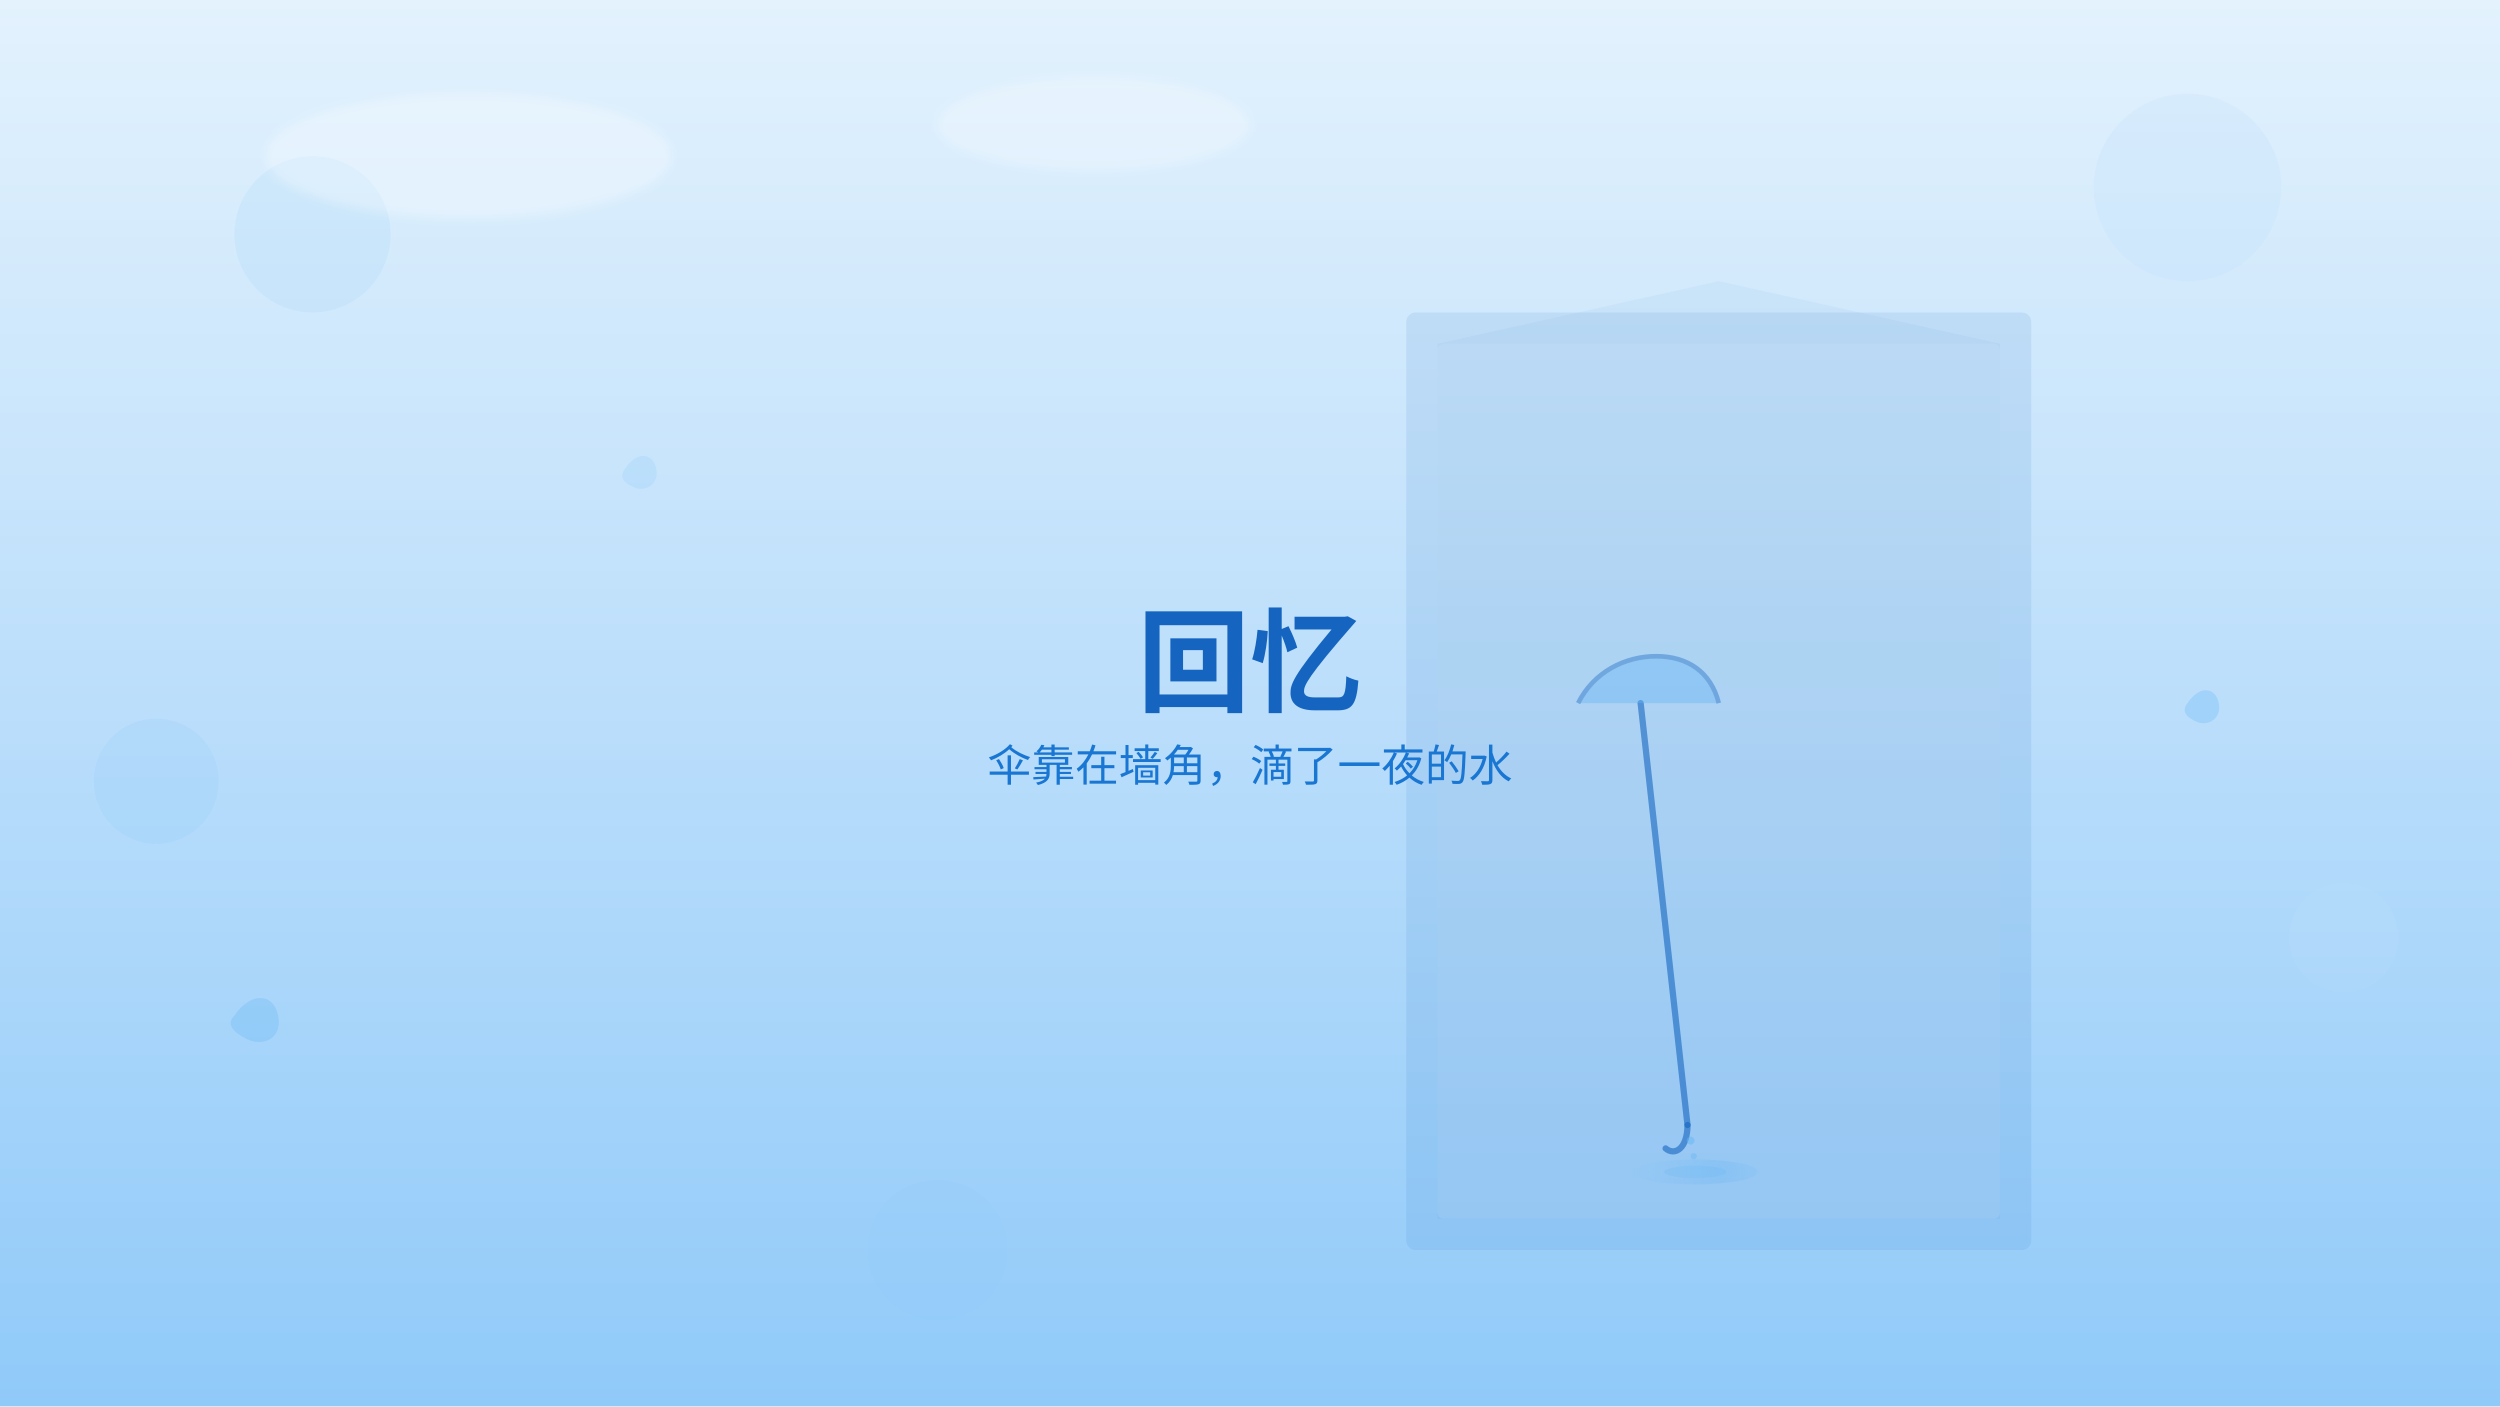
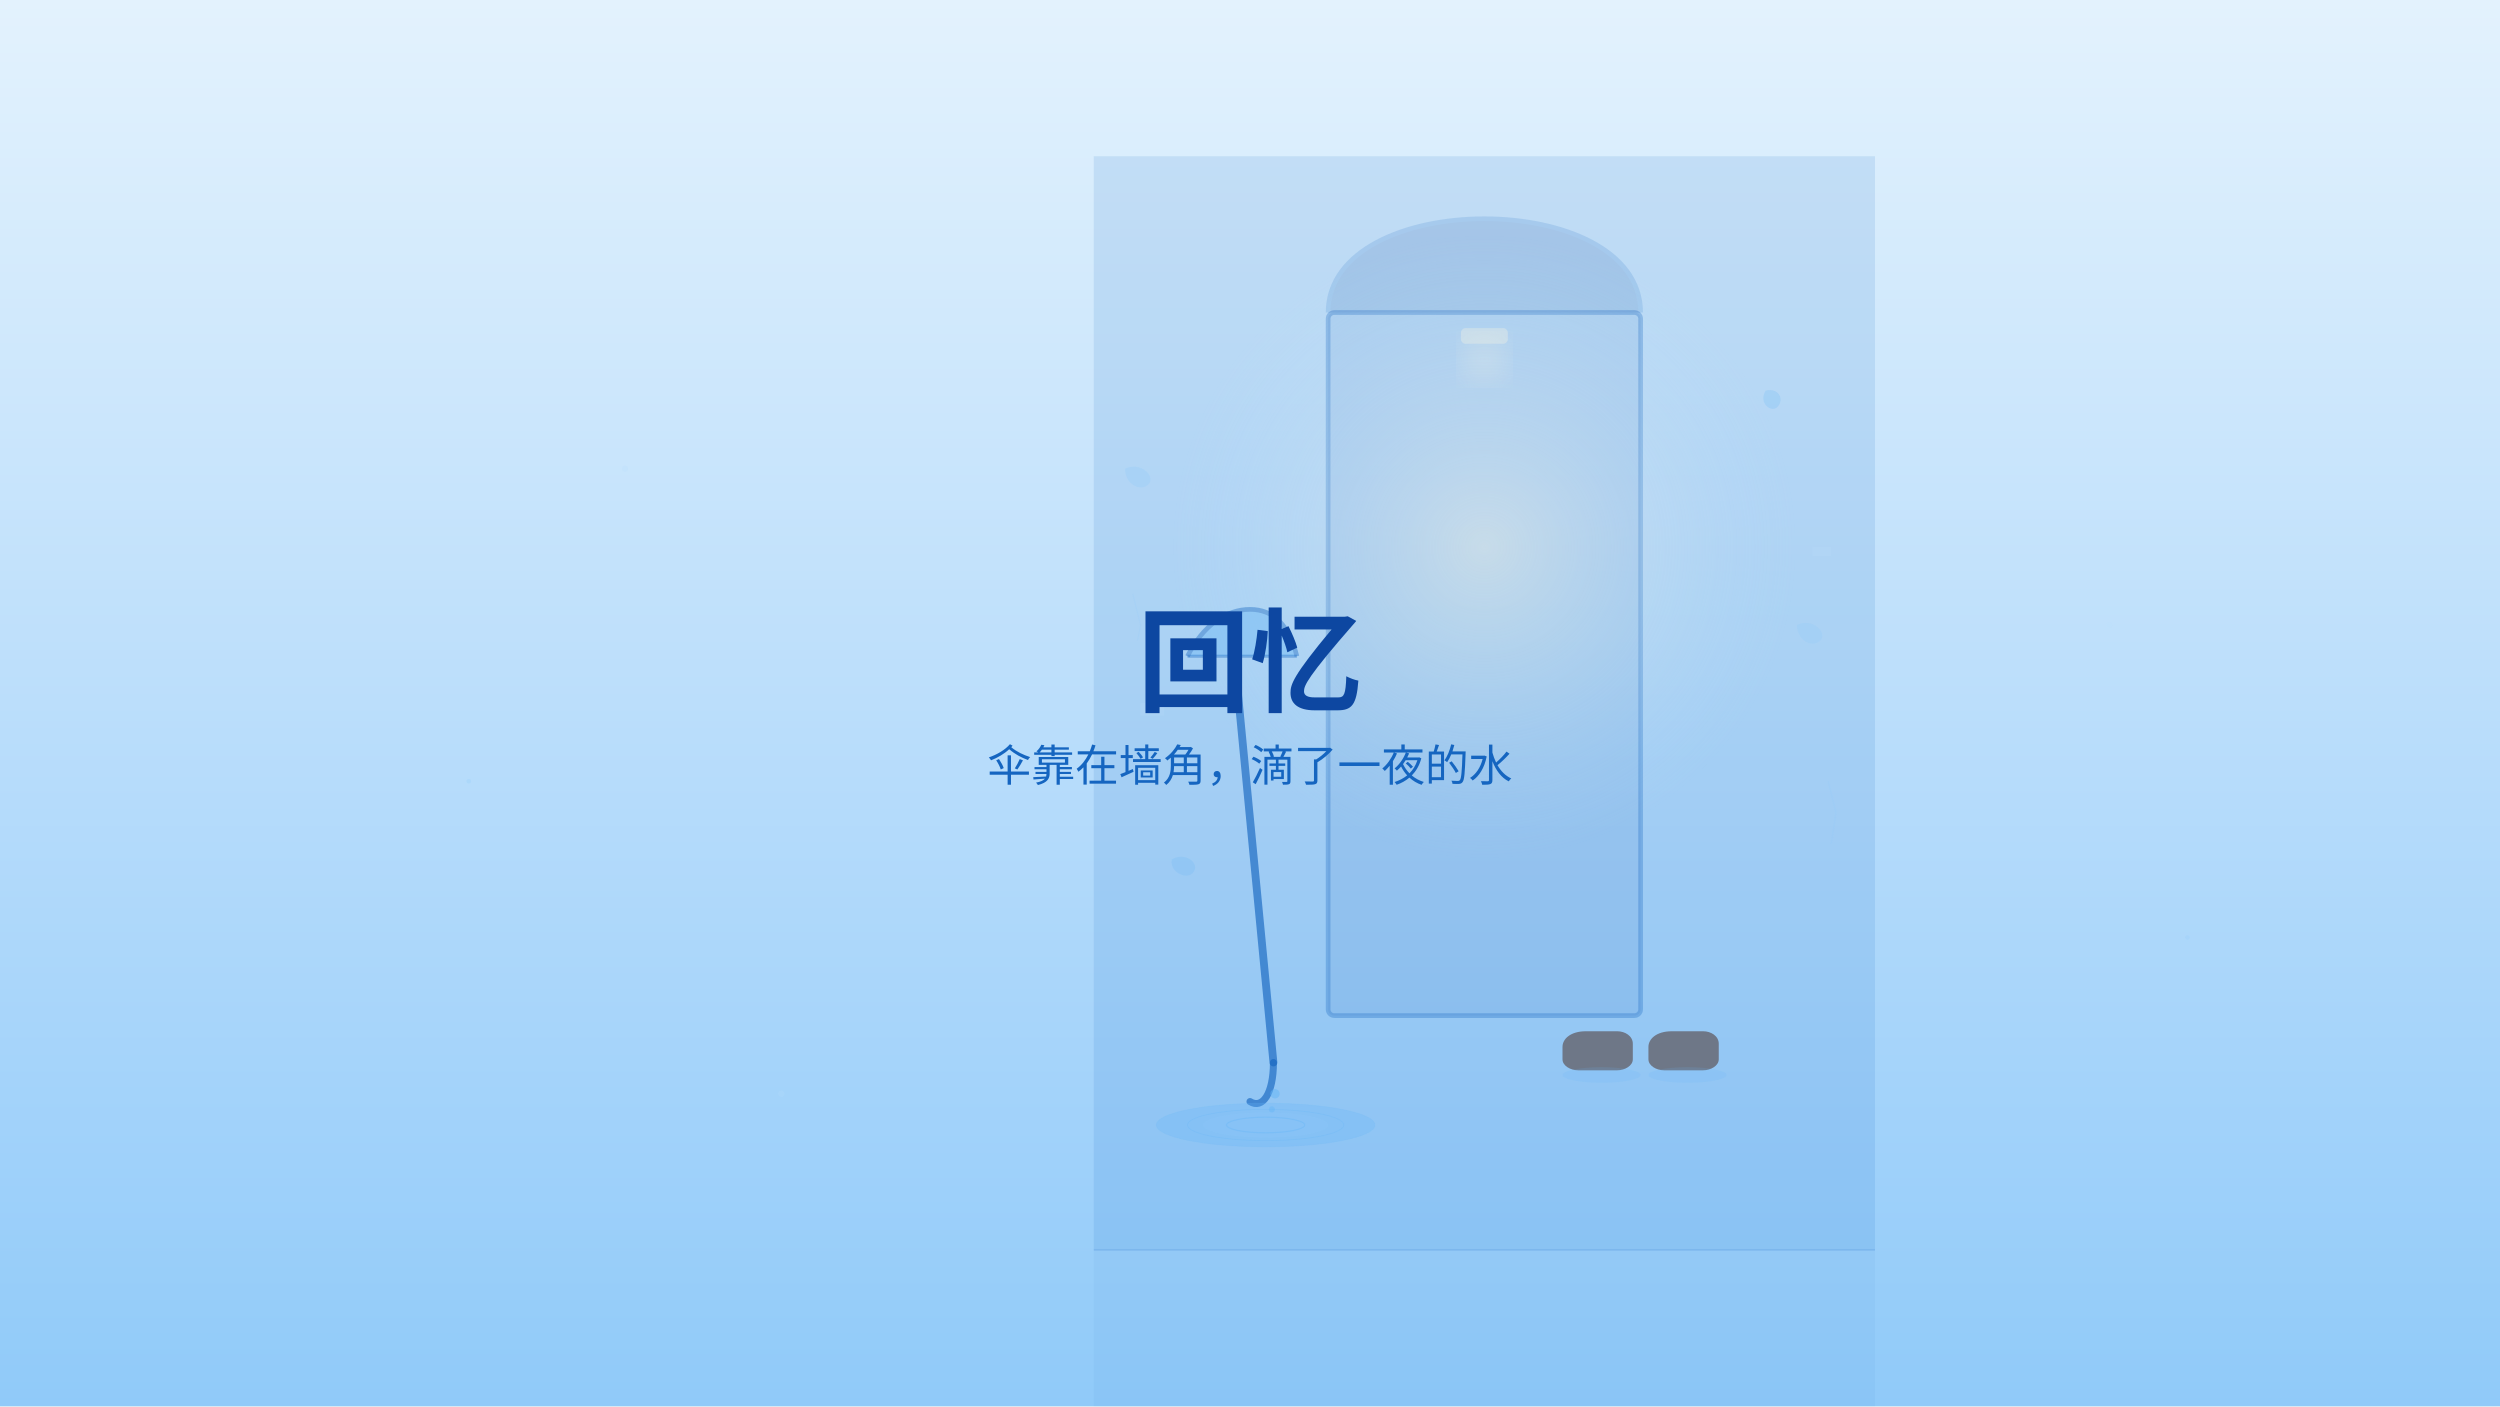
<svg xmlns="http://www.w3.org/2000/svg" width="1600" height="900" viewBox="0 0 1600 900" fill="none">
  <defs>
    <linearGradient id="bg" x1="800" y1="0" x2="800" y2="900" gradientUnits="userSpaceOnUse">
      <stop stop-color="#E3F2FD" />
      <stop offset="0.5" stop-color="#BBDEFB" />
      <stop offset="1" stop-color="#90CAF9" />
    </linearGradient>
-     <radialGradient id="puddle" cx="1100" cy="750" r="80" gradientUnits="userSpaceOnUse">
-       <stop stop-color="#64B5F6" stop-opacity="0.3" />
-       <stop offset="1" stop-color="#90CAF9" stop-opacity="0" />
+     <radialGradient id="hallLight" cx="950" cy="350" r="200" gradientUnits="userSpaceOnUse">
+       <stop stop-color="#FFF8E1" stop-opacity="0.4" />
+       <stop offset="1" stop-color="#BBDEFB" stop-opacity="0" />
    </radialGradient>
    <filter id="soft">
      <feGaussianBlur stdDeviation="3" />
    </filter>
+     <filter id="dimGlow">
+       <feGaussianBlur stdDeviation="10" />
+     </filter>
  </defs>
  <rect width="1600" height="900" fill="url(#bg)" />
-   <rect x="900" y="200" width="400" height="600" rx="6" fill="#1565C0" opacity="0.1" />
-   <rect x="920" y="220" width="360" height="560" rx="4" fill="#E3F2FD" opacity="0.15" />
-   <path d="M920 220L920 780L1280 780L1280 220L1100 180Z" fill="#1565C0" opacity="0.05" />
-   <line x1="1050" y1="450" x2="1080" y2="720" stroke="#1565C0" stroke-width="4" stroke-linecap="round" opacity="0.6" />
-   <path d="M1080 720C1080 735 1072 740 1066 735" stroke="#1565C0" stroke-width="4" fill="none" stroke-linecap="round" opacity="0.6" />
-   <path d="M1010 450C1020 430 1040 420 1060 420C1080 420 1095 430 1100 450" stroke="#1565C0" stroke-width="3" fill="#64B5F6" opacity="0.4" />
-   <ellipse cx="1085" cy="750" rx="40" ry="8" fill="url(#puddle)" />
-   <ellipse cx="1085" cy="750" rx="20" ry="4" fill="#64B5F6" opacity="0.2" />
-   <circle cx="1082" cy="730" r="2.5" fill="#64B5F6" opacity="0.5" />
-   <circle cx="1084" cy="740" r="2" fill="#64B5F6" opacity="0.4" />
-   <circle cx="200" cy="150" r="50" fill="#90CAF9" opacity="0.15" />
-   <circle cx="1400" cy="120" r="60" fill="#BBDEFB" opacity="0.2" />
-   <circle cx="100" cy="500" r="40" fill="#64B5F6" opacity="0.1" />
-   <circle cx="600" cy="800" r="45" fill="#90CAF9" opacity="0.15" />
-   <circle cx="1500" cy="600" r="35" fill="#BBDEFB" opacity="0.18" />
-   <ellipse cx="300" cy="100" rx="130" ry="40" fill="#FFFFFF" opacity="0.3" filter="url(#soft)" />
-   <ellipse cx="700" cy="80" rx="100" ry="30" fill="#FFFFFF" opacity="0.25" filter="url(#soft)" />
-   <path d="M150 650C160 635 175 635 178 650C181 665 168 670 158 665C148 660 145 655 150 650Z" fill="#64B5F6" opacity="0.3" />
-   <path d="M400 300C408 288 418 290 420 300C422 310 413 315 406 312C399 309 396 305 400 300Z" fill="#90CAF9" opacity="0.25" />
-   <path d="M1400 450C1408 438 1418 440 1420 450C1422 460 1413 465 1406 462C1399 459 1396 455 1400 450Z" fill="#64B5F6" opacity="0.3" />
-   <text x="800" y="450" text-anchor="middle" fill="#1565C0" font-family="'PingFang SC', 'Noto Serif SC', sans-serif" font-size="72" font-weight="700">回忆</text>
-   <text x="800" y="500" text-anchor="middle" fill="#1976D2" font-family="'PingFang SC', 'Noto Serif SC', sans-serif" font-size="28">伞靠在墙角，滴了一夜的水</text>
+   <rect x="700" y="100" width="500" height="700" fill="#1565C0" opacity="0.12" />
+   <rect x="850" y="200" width="200" height="450" rx="4" fill="#0D47A1" opacity="0.08" />
+   <rect x="850" y="200" width="200" height="450" rx="4" stroke="#1565C0" stroke-width="3" fill="none" opacity="0.3" />
+   <path d="M850 200C850 160 900 140 950 140C1000 140 1050 160 1050 200" stroke="#1565C0" stroke-width="3" fill="#0D47A1" opacity="0.15" />
+   <path d="M720 300C730 295 740 305 735 310C730 315 720 310 720 300Z" fill="#90CAF9" opacity="0.3" />
+   <path d="M1150 400C1160 395 1170 405 1165 410C1160 415 1150 410 1150 400Z" fill="#90CAF9" opacity="0.25" />
+   <path d="M750 550C758 545 768 552 764 558C760 564 748 558 750 550Z" fill="#64B5F6" opacity="0.2" />
+   <path d="M1130 250C1138 248 1142 255 1138 260C1134 265 1125 258 1130 250Z" fill="#64B5F6" opacity="0.22" />
+   <rect x="730" y="450" width="15" height="8" fill="#BBDEFB" opacity="0.2" />
+   <rect x="1160" y="350" width="12" height="6" fill="#BBDEFB" opacity="0.18" />
+   <circle cx="950" cy="350" r="200" fill="url(#hallLight)" />
+   <rect x="935" y="210" width="30" height="10" rx="3" fill="#FFF8E1" opacity="0.3" />
+   <circle cx="950" cy="230" r="15" fill="#FFF8E1" opacity="0.25" filter="url(#dimGlow)" />
+   <line x1="790" y1="420" x2="815" y2="680" stroke="#1565C0" stroke-width="5" stroke-linecap="round" opacity="0.65" />
+   <path d="M815 680C815 700 808 710 800 705" stroke="#1565C0" stroke-width="4.5" fill="none" stroke-linecap="round" opacity="0.65" />
+   <path d="M760 420C770 400 785 390 800 390C815 390 825 400 830 420" stroke="#1565C0" stroke-width="3" fill="#64B5F6" opacity="0.4" />
+   <line x1="760" y1="420" x2="830" y2="420" stroke="#1565C0" stroke-width="2" opacity="0.35" />
+   <ellipse cx="810" cy="720" rx="70" ry="14" fill="#64B5F6" opacity="0.25" />
+   <ellipse cx="810" cy="720" rx="40" ry="8" fill="#90CAF9" opacity="0.2" />
+   <ellipse cx="810" cy="720" rx="25" ry="5" stroke="#64B5F6" stroke-width="0.8" fill="none" opacity="0.35" />
+   <ellipse cx="810" cy="720" rx="50" ry="10" stroke="#64B5F6" stroke-width="0.6" fill="none" opacity="0.25" />
+   <ellipse cx="810" cy="720" rx="70" ry="14" stroke="#64B5F6" stroke-width="0.5" fill="none" opacity="0.15" />
+   <circle cx="816" cy="700" r="3" fill="#64B5F6" opacity="0.5" />
+   <circle cx="814" cy="710" r="2" fill="#64B5F6" opacity="0.4" />
+   <path d="M1000 670C1000 665 1005 660 1015 660L1035 660C1040 660 1045 663 1045 668L1045 678C1045 682 1040 685 1035 685L1010 685C1005 685 1000 682 1000 678Z" fill="#4E342E" opacity="0.55" />
+   <path d="M1055 670C1055 665 1060 660 1070 660L1090 660C1095 660 1100 663 1100 668L1100 678C1100 682 1095 685 1090 685L1065 685C1060 685 1055 682 1055 678Z" fill="#4E342E" opacity="0.55" />
+   <ellipse cx="1025" cy="688" rx="25" ry="5" fill="#64B5F6" opacity="0.15" />
+   <ellipse cx="1080" cy="688" rx="25" ry="5" fill="#64B5F6" opacity="0.15" />
+   <path d="M700 800L1200 800L1200 900L700 900Z" fill="#1565C0" opacity="0.05" />
+   <line x1="700" y1="800" x2="1200" y2="800" stroke="#1565C0" stroke-width="1" opacity="0.15" />
+   <path d="M1170 500L1175 520L1172 540" stroke="#90CAF9" stroke-width="1" fill="none" opacity="0.2" />
+   <path d="M725 380L730 400L728 410" stroke="#90CAF9" stroke-width="0.8" fill="none" opacity="0.18" />
+   <circle cx="400" cy="300" r="2" fill="#BBDEFB" opacity="0.3" />
+   <circle cx="300" cy="500" r="1.5" fill="#90CAF9" opacity="0.25" />
+   <circle cx="1350" cy="400" r="2" fill="#BBDEFB" opacity="0.28" />
+   <circle cx="1400" cy="600" r="1.5" fill="#90CAF9" opacity="0.22" />
+   <circle cx="500" cy="700" r="2" fill="#BBDEFB" opacity="0.2" />
+   <text x="800" y="450" text-anchor="middle" fill="#0D47A1" font-family="'PingFang SC', 'Noto Serif SC', sans-serif" font-size="72" font-weight="700">回忆</text>
+   <text x="800" y="500" text-anchor="middle" fill="#1565C0" font-family="'PingFang SC', 'Noto Serif SC', sans-serif" font-size="28">伞靠在墙角，滴了一夜的水</text>
</svg>
